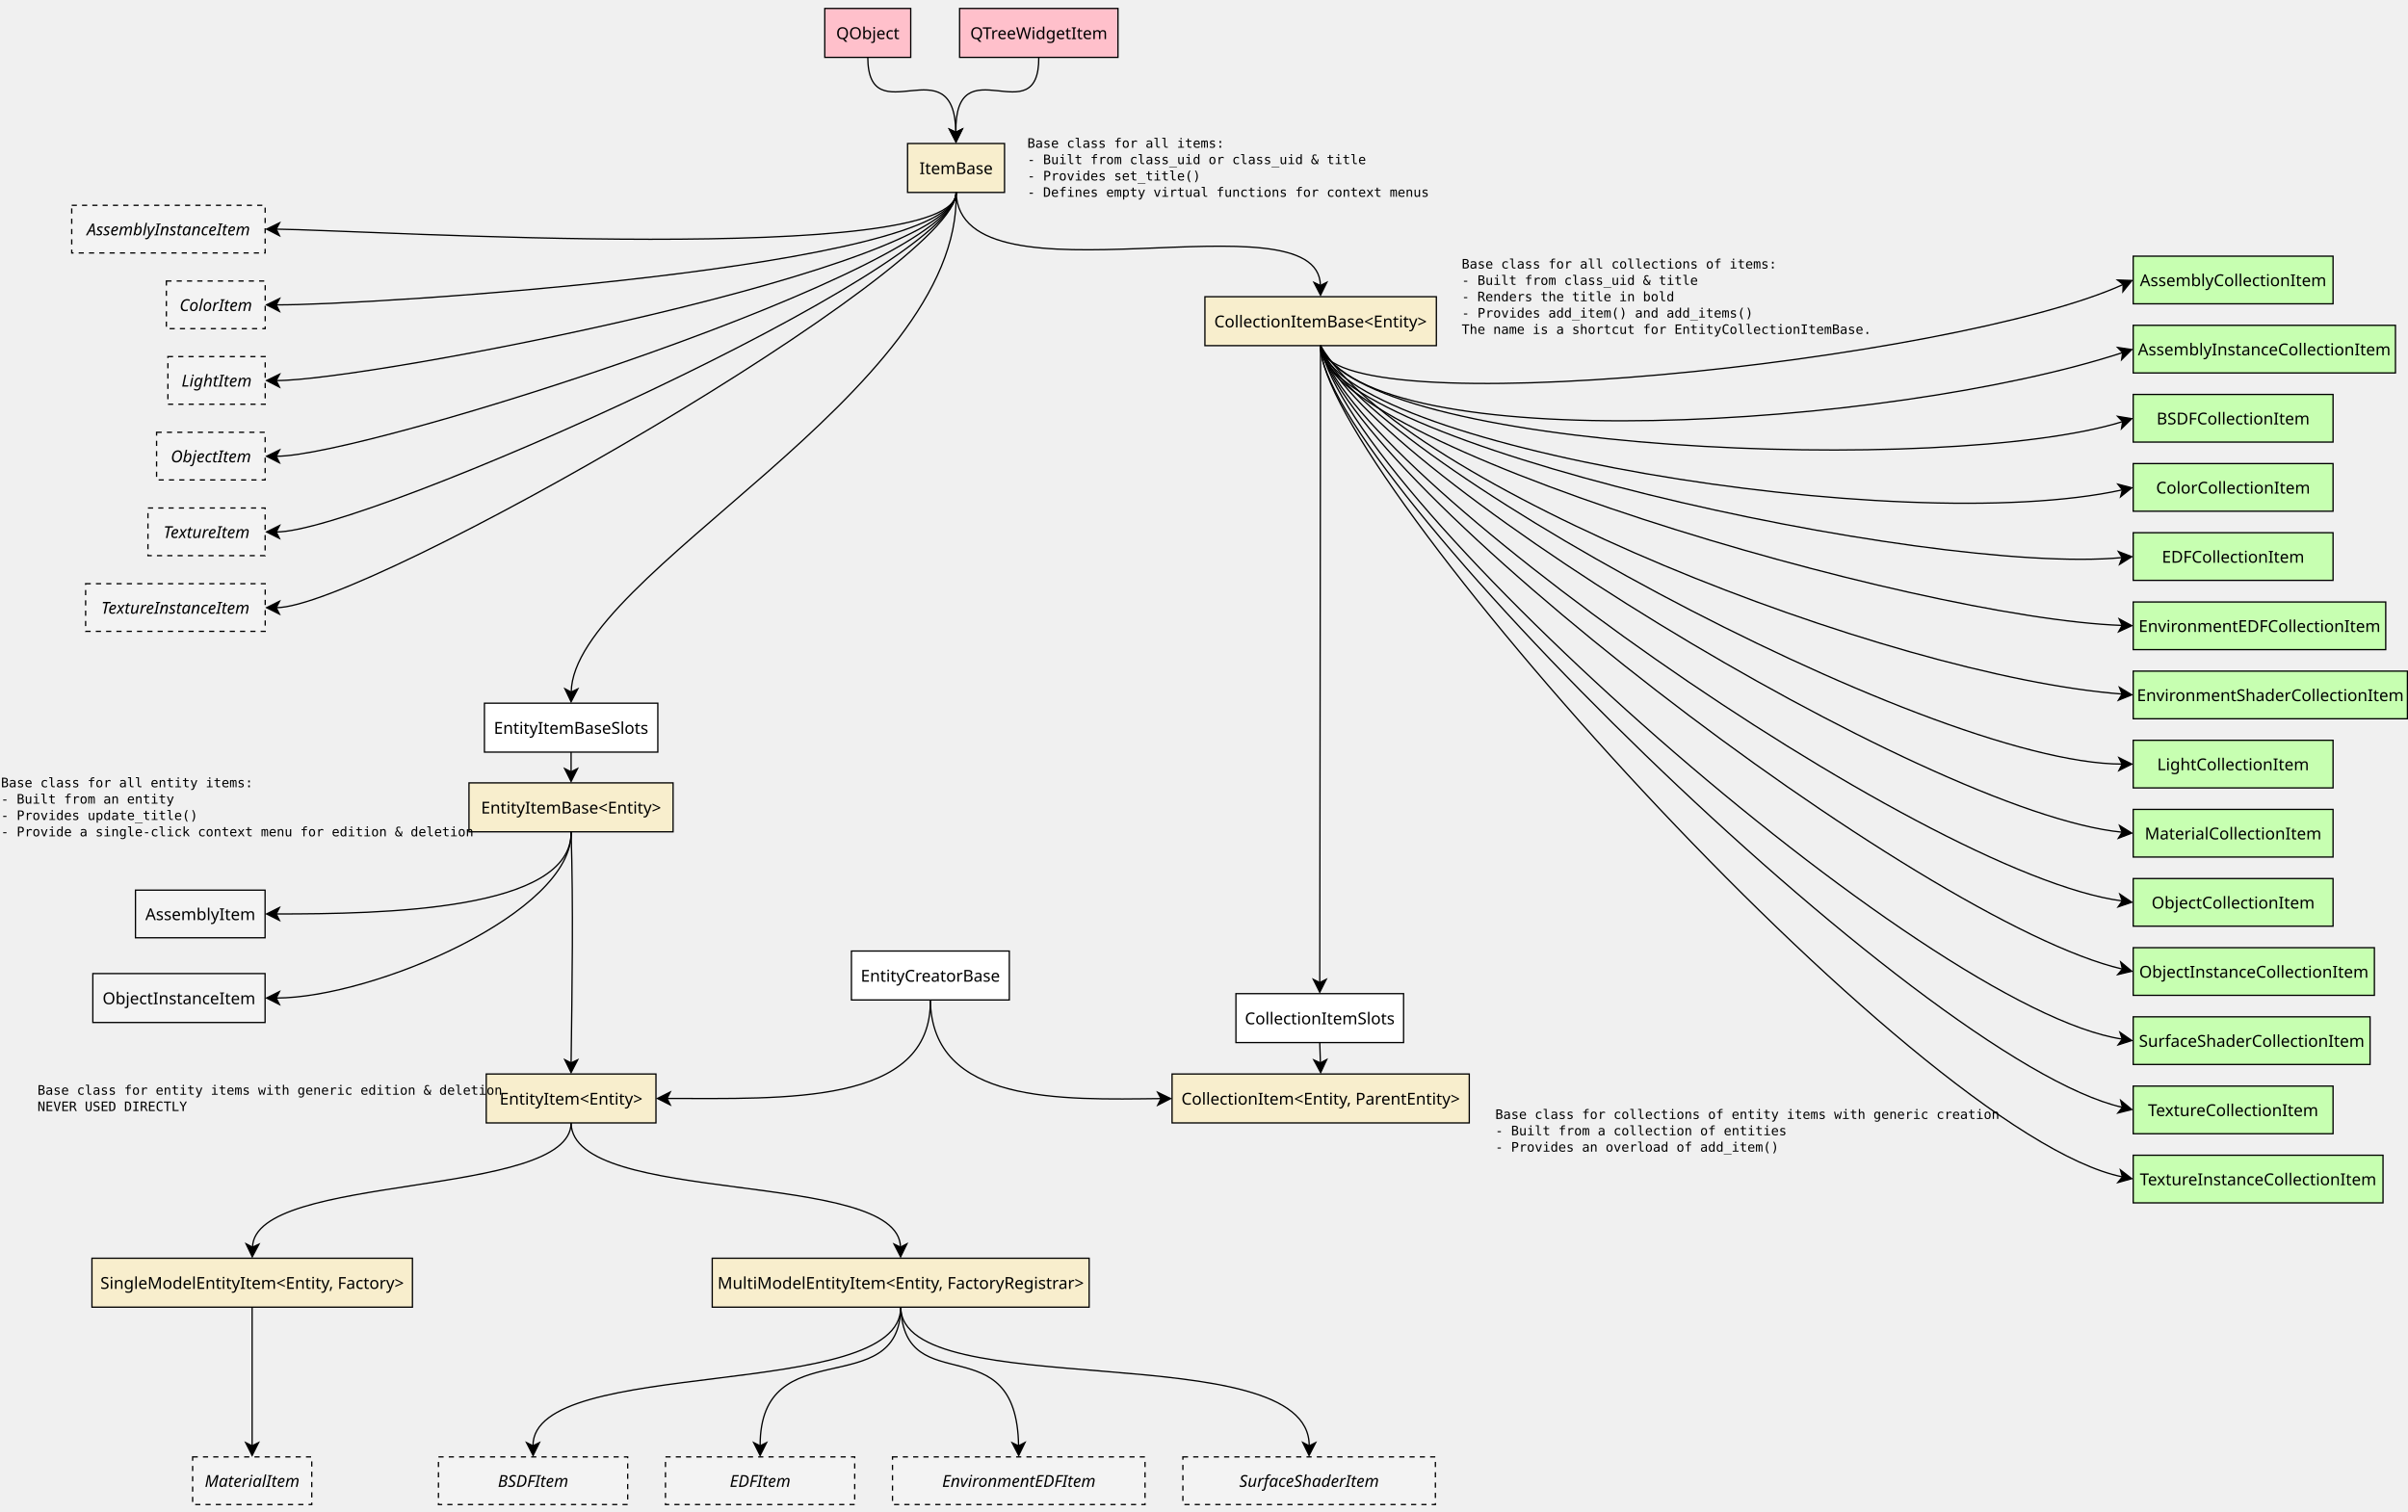
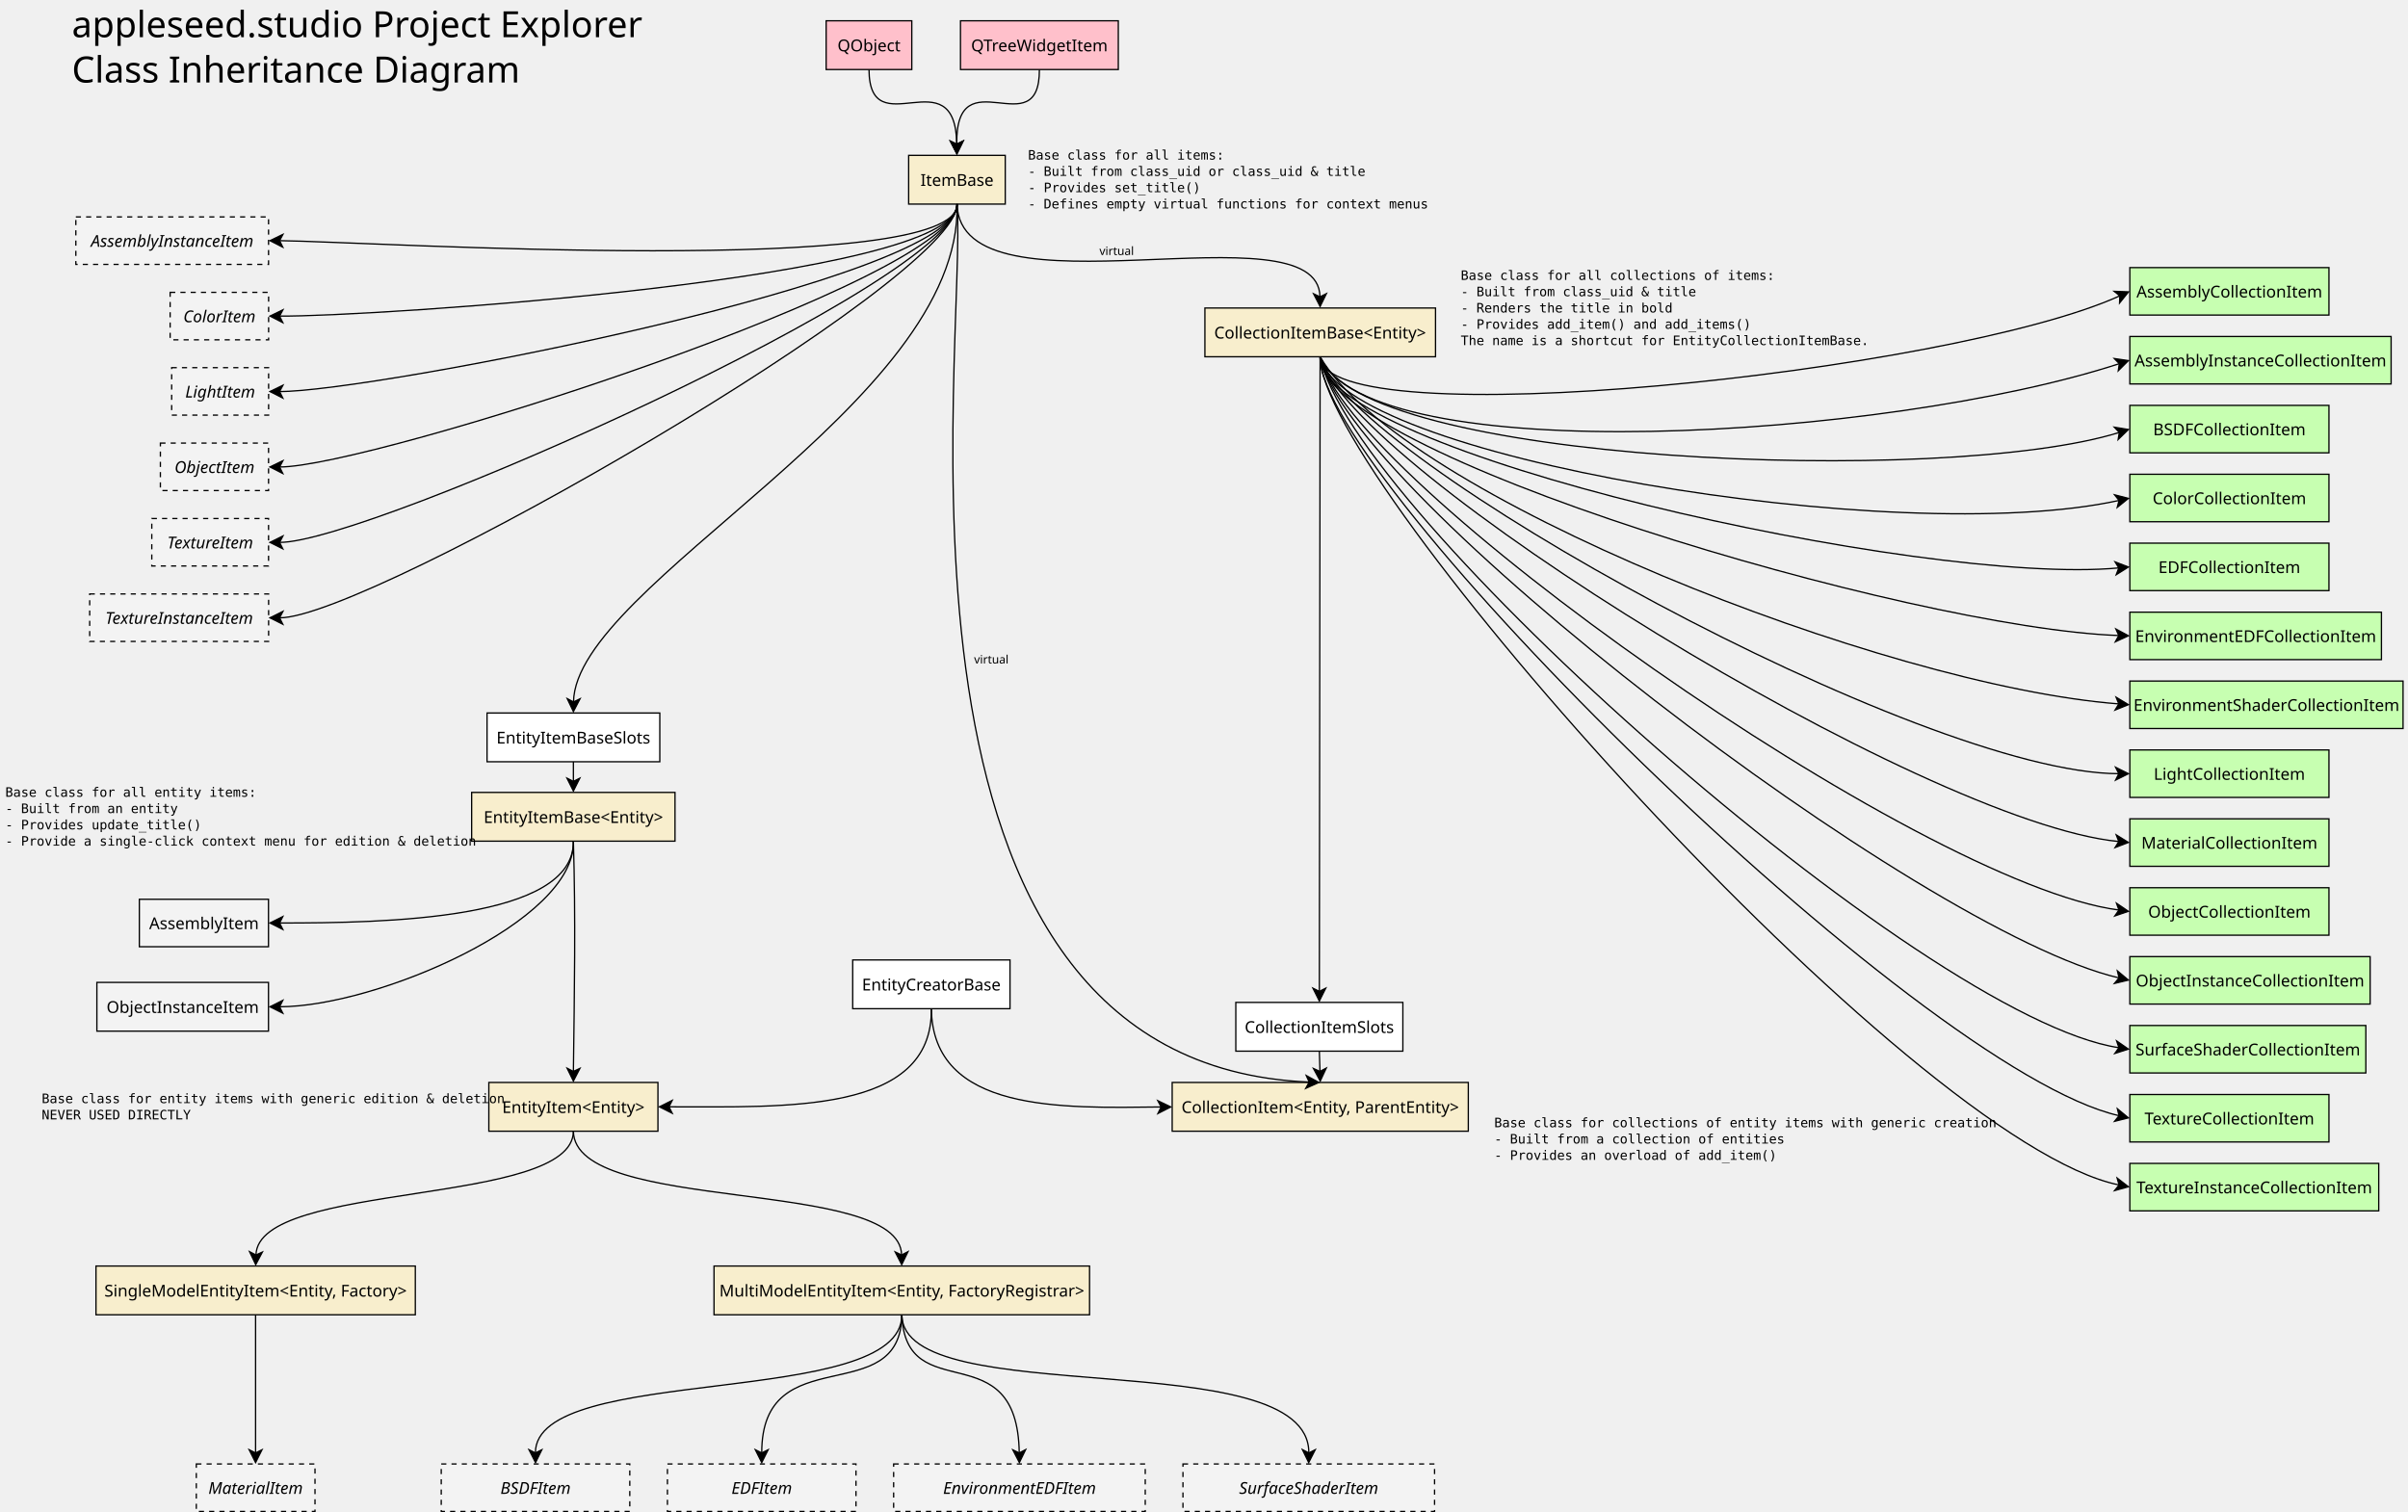
- <svg xmlns="http://www.w3.org/2000/svg" width="94cm" height="59cm" viewBox="-93663 -43089 1870 1163">
+ <svg xmlns="http://www.w3.org/2000/svg" width="94cm" height="59cm" viewBox="-93663 -43104 1870 1178">
  <g>
    <rect style="fill: #f8eecd" x="-92958.2" y="-42982.9" width="75.3" height="38" />
    <rect style="fill: none; fill-opacity:0; stroke-width: 1; stroke: #000000" x="-92958.2" y="-42982.9" width="75.3" height="38" />
    <text style="fill: #000000;text-anchor:middle;font-size:12.8;font-family:sanserif;font-style:normal;font-weight:normal" x="-92920.5" y="-42959.1">
      <tspan x="-92920.5" y="-42959.1">ItemBase</tspan>
    </text>
  </g>
  <g>
    <rect style="fill: #f8eecd" x="-93285.4" y="-42260.2" width="131.8" height="38" />
    <rect style="fill: none; fill-opacity:0; stroke-width: 1; stroke: #000000" x="-93285.4" y="-42260.2" width="131.8" height="38" />
    <text style="fill: #000000;text-anchor:middle;font-size:12.8;font-family:sanserif;font-style:normal;font-weight:normal" x="-93219.5" y="-42236.4">
      <tspan x="-93219.5" y="-42236.4">EntityItem&lt;Entity&gt;</tspan>
    </text>
  </g>
  <g>
    <rect style="fill: #ffffff" x="-93001.8" y="-42355.7" width="122.6" height="38" />
    <rect style="fill: none; fill-opacity:0; stroke-width: 1; stroke: #000000" x="-93001.8" y="-42355.7" width="122.6" height="38" />
    <text style="fill: #000000;text-anchor:middle;font-size:12.8;font-family:sanserif;font-style:normal;font-weight:normal" x="-92940.5" y="-42331.9">
      <tspan x="-92940.5" y="-42331.9">EntityCreatorBase</tspan>
    </text>
  </g>
  <g>
    <line style="fill: none; fill-opacity:0; stroke-width: 1; stroke: #000000" x1="-93219.5" y1="-42510.2" x2="-93219.5" y2="-42494.9" />
    <polygon style="fill: #000000" points="-93219.5,-42487.4 -93224.5,-42497.4 -93219.5,-42494.9 -93214.5,-42497.4 " />
    <polygon style="fill: none; fill-opacity:0; stroke-width: 1; stroke: #000000" points="-93219.5,-42487.4 -93224.5,-42497.4 -93219.5,-42494.9 -93214.5,-42497.4 " />
  </g>
  <text style="fill: #000000;text-anchor:start;font-size:12.8;font-family:sanserif;font-style:normal;font-weight:normal" x="-93219.5" y="-42467.3">
    <tspan x="-93219.5" y="-42467.3" />
  </text>
  <text style="fill: #000000;text-anchor:start;font-size:12.8;font-family:sanserif;font-style:normal;font-weight:normal" x="-93219.5" y="-42241.2">
    <tspan x="-93219.5" y="-42241.2" />
  </text>
  <g>
    <rect style="fill: #f8eecd" x="-93591.6" y="-42117.1" width="248.9" height="38" />
    <rect style="fill: none; fill-opacity:0; stroke-width: 1; stroke: #000000" x="-93591.6" y="-42117.1" width="248.9" height="38" />
    <text style="fill: #000000;text-anchor:middle;font-size:12.8;font-family:sanserif;font-style:normal;font-weight:normal" x="-93467.2" y="-42093.3">
      <tspan x="-93467.2" y="-42093.3">SingleModelEntityItem&lt;Entity, Factory&gt;</tspan>
    </text>
  </g>
  <g>
    <rect style="fill: #f8eecd" x="-93109.9" y="-42117.1" width="292.7" height="38" />
    <rect style="fill: none; fill-opacity:0; stroke-width: 1; stroke: #000000" x="-93109.9" y="-42117.1" width="292.7" height="38" />
    <text style="fill: #000000;text-anchor:middle;font-size:12.8;font-family:sanserif;font-style:normal;font-weight:normal" x="-92963.5" y="-42093.3">
      <tspan x="-92963.5" y="-42093.3">MultiModelEntityItem&lt;Entity, FactoryRegistrar&gt;</tspan>
    </text>
  </g>
  <text style="fill: #000000;text-anchor:start;font-size:12.8;font-family:sanserif;font-style:normal;font-weight:normal" x="-93467.2" y="-42098.1">
    <tspan x="-93467.2" y="-42098.1" />
  </text>
  <text style="fill: #000000;text-anchor:start;font-size:12.8;font-family:sanserif;font-style:normal;font-weight:normal" x="-92963.5" y="-42098.1">
    <tspan x="-92963.5" y="-42098.1" />
  </text>
  <g>
    <rect style="fill: #f8eecd" x="-92727.3" y="-42863.9" width="179.75" height="38" />
    <rect style="fill: none; fill-opacity:0; stroke-width: 1; stroke: #000000" x="-92727.3" y="-42863.9" width="179.75" height="38" />
    <text style="fill: #000000;text-anchor:middle;font-size:12.8;font-family:sanserif;font-style:normal;font-weight:normal" x="-92637.5" y="-42840.1">
      <tspan x="-92637.5" y="-42840.1">CollectionItemBase&lt;Entity&gt;</tspan>
    </text>
  </g>
  <g>
    <line style="fill: none; fill-opacity:0; stroke-width: 1; stroke: #000000" x1="-92637.5" y1="-42825.9" x2="-92638.1" y2="-42331.2" />
    <polygon style="fill: #000000" points="-92638.1,-42323.7 -92643.1,-42333.7 -92638.1,-42331.2 -92633.1,-42333.7 " />
    <polygon style="fill: none; fill-opacity:0; stroke-width: 1; stroke: #000000" points="-92638.1,-42323.7 -92643.1,-42333.7 -92638.1,-42331.2 -92633.1,-42333.7 " />
  </g>
  <g>
    <path style="fill: none; fill-opacity:0; stroke-width: 1; stroke: #000000" d="M -92920.5 -42944.9 C -92916.1,-42789.4 -93218.1,-42648.7 -93219.4,-42556.8" />
    <polygon style="fill: #000000" points="-93219.5,-42549.3 -93224.3,-42559.4 -93219.4,-42556.8 -93214.3,-42559.3 " />
    <polygon style="fill: none; fill-opacity:0; stroke-width: 1; stroke: #000000" points="-93219.5,-42549.3 -93224.3,-42559.4 -93219.4,-42556.8 -93214.3,-42559.3 " />
  </g>
  <g>
    <path style="fill: none; fill-opacity:0; stroke-width: 1; stroke: #000000" d="M -92920.5 -42944.9 C -92917.7,-42852.1 -92638.7,-42945.5 -92637.6,-42872.6" />
    <polygon style="fill: #000000" points="-92637.5,-42865.1 -92642.6,-42875 -92637.6,-42872.6 -92632.6,-42875.1 " />
    <polygon style="fill: none; fill-opacity:0; stroke-width: 1; stroke: #000000" points="-92637.5,-42865.1 -92642.6,-42875 -92637.6,-42872.6 -92632.6,-42875.1 " />
  </g>
  <g>
    <path style="fill: none; fill-opacity:0; stroke-width: 1; stroke: #000000" d="M -92940.5 -42317.7 C -92939.4,-42235.4 -93054,-42241.3 -93145,-42241.2" />
    <polygon style="fill: #000000" points="-93152.5,-42241.2 -93142.5,-42246.2 -93145,-42241.2 -93142.5,-42236.2 " />
    <polygon style="fill: none; fill-opacity:0; stroke-width: 1; stroke: #000000" points="-93152.5,-42241.2 -93142.5,-42246.2 -93145,-42241.2 -93142.5,-42236.2 " />
  </g>
  <g>
    <path style="fill: none; fill-opacity:0; stroke-width: 1; stroke: #000000" d="M -93219.5 -42448.3 C -93217.7,-42388.9 -93218.7,-42330.2 -93219.5,-42268.8" />
    <polygon style="fill: #000000" points="-93219.5,-42261.3 -93224.4,-42271.3 -93219.5,-42268.8 -93214.4,-42271.2 " />
    <polygon style="fill: none; fill-opacity:0; stroke-width: 1; stroke: #000000" points="-93219.5,-42261.3 -93224.4,-42271.3 -93219.5,-42268.8 -93214.4,-42271.2 " />
  </g>
  <g>
    <path style="fill: none; fill-opacity:0; stroke-width: 1; stroke: #000000" d="M -93219.5 -42222.2 C -93219.7,-42163.2 -93465.4,-42183.7 -93466.9,-42125.7" />
    <polygon style="fill: #000000" points="-93467.1,-42118.2 -93471.9,-42128.3 -93466.9,-42125.7 -93461.9,-42128 " />
    <polygon style="fill: none; fill-opacity:0; stroke-width: 1; stroke: #000000" points="-93467.1,-42118.2 -93471.9,-42128.3 -93466.9,-42125.7 -93461.9,-42128 " />
  </g>
  <g>
    <path style="fill: none; fill-opacity:0; stroke-width: 1; stroke: #000000" d="M -93219.5 -42222.2 C -93218.7,-42157.2 -92964.7,-42186.7 -92963.7,-42125.7" />
    <polygon style="fill: #000000" points="-92963.6,-42118.2 -92968.7,-42128.1 -92963.7,-42125.7 -92958.7,-42128.3 " />
    <polygon style="fill: none; fill-opacity:0; stroke-width: 1; stroke: #000000" points="-92963.6,-42118.2 -92968.7,-42128.1 -92963.7,-42125.7 -92958.7,-42128.3 " />
  </g>
  <g>
    <line style="fill: none; fill-opacity:0; stroke-width: 1; stroke: #000000" x1="-92638.1" y1="-42284.6" x2="-92637.6" y2="-42268.8" />
    <polygon style="fill: #000000" points="-92637.4,-42261.3 -92642.7,-42271.1 -92637.6,-42268.8 -92632.7,-42271.4 " />
    <polygon style="fill: none; fill-opacity:0; stroke-width: 1; stroke: #000000" points="-92637.4,-42261.3 -92642.7,-42271.1 -92637.6,-42268.8 -92632.7,-42271.4 " />
  </g>
  <text style="fill: #000000;text-anchor:start;font-size:12.8;font-family:sanserif;font-style:normal;font-weight:normal" x="-92637.4" y="-42241.2">
    <tspan x="-92637.4" y="-42241.2" />
  </text>
  <g>
    <path style="fill: none; fill-opacity:0; stroke-width: 1; stroke: #000000" d="M -92940.5 -42317.7 C -92939.4,-42236.6 -92839,-42240.2 -92761.4,-42241.1" />
    <polygon style="fill: #000000" points="-92753.9,-42241.1 -92763.9,-42236 -92761.4,-42241.1 -92764,-42246 " />
    <polygon style="fill: none; fill-opacity:0; stroke-width: 1; stroke: #000000" points="-92753.9,-42241.1 -92763.9,-42236 -92761.4,-42241.1 -92764,-42246 " />
  </g>
  <g>
    <path style="fill: none; fill-opacity:0; stroke-width: 1; stroke: #000000" d="M -93219.5 -42448.3 C -93218.5,-42386.8 -93366.4,-42384.5 -93448.5,-42384.5" />
    <polygon style="fill: #000000" points="-93456,-42384.5 -93446,-42389.5 -93448.5,-42384.5 -93446,-42379.5 " />
    <polygon style="fill: none; fill-opacity:0; stroke-width: 1; stroke: #000000" points="-93456,-42384.5 -93446,-42389.5 -93448.5,-42384.5 -93446,-42379.5 " />
  </g>
  <g>
    <path style="fill: none; fill-opacity:0; stroke-width: 1; stroke: #000000" d="M -93219.5 -42448.3 C -93217.5,-42385.7 -93373.1,-42319.2 -93448.5,-42319.2" />
    <polygon style="fill: #000000" points="-93456,-42319.2 -93446,-42324.2 -93448.5,-42319.2 -93446,-42314.2 " />
    <polygon style="fill: none; fill-opacity:0; stroke-width: 1; stroke: #000000" points="-93456,-42319.2 -93446,-42324.2 -93448.5,-42319.2 -93446,-42314.2 " />
  </g>
  <g>
    <rect style="fill: #f3f3f3" x="-93513.4" y="-41962.8" width="92.5" height="37" />
    <rect style="fill: none; fill-opacity:0; stroke-width: 1; stroke-dasharray: 4; stroke: #000000" x="-93513.4" y="-41962.8" width="92.5" height="37" />
    <text style="fill: #000000;text-anchor:middle;font-size:12.8;font-family:sanserif;font-style:oblique;font-weight:normal" x="-93467.2" y="-41939.5">
      <tspan x="-93467.2" y="-41939.5">MaterialItem</tspan>
    </text>
  </g>
  <g>
    <line style="fill: none; fill-opacity:0; stroke-width: 1; stroke: #000000" x1="-93467.2" y1="-42079.1" x2="-93467.2" y2="-41971.4" />
    <polygon style="fill: #000000" points="-93467.2,-41963.9 -93472.2,-41973.9 -93467.2,-41971.4 -93462.2,-41973.9 " />
    <polygon style="fill: none; fill-opacity:0; stroke-width: 1; stroke: #000000" points="-93467.2,-41963.9 -93472.2,-41973.9 -93467.2,-41971.4 -93462.2,-41973.9 " />
  </g>
  <g>
    <path style="fill: none; fill-opacity:0; stroke-width: 1; stroke: #000000" d="M -92963.5 -42079.1 C -92963,-42005.1 -93249.5,-42041.7 -93249.1,-41971.4" />
    <polygon style="fill: #000000" points="-93249,-41963.9 -93254.1,-41973.9 -93249.1,-41971.4 -93244.1,-41973.9 " />
    <polygon style="fill: none; fill-opacity:0; stroke-width: 1; stroke: #000000" points="-93249,-41963.9 -93254.1,-41973.9 -93249.1,-41971.4 -93244.1,-41973.9 " />
  </g>
  <g>
    <path style="fill: none; fill-opacity:0; stroke-width: 1; stroke: #000000" d="M -92963.5 -42079.1 C -92964.2,-42003.9 -93072.9,-42061.7 -93072.7,-41971.4" />
    <polygon style="fill: #000000" points="-93072.7,-41963.9 -93077.7,-41973.9 -93072.7,-41971.4 -93067.7,-41973.9 " />
    <polygon style="fill: none; fill-opacity:0; stroke-width: 1; stroke: #000000" points="-93072.7,-41963.9 -93077.7,-41973.9 -93072.7,-41971.4 -93067.7,-41973.9 " />
  </g>
  <g>
    <path style="fill: none; fill-opacity:0; stroke-width: 1; stroke: #000000" d="M -92963.5 -42079.1 C -92963,-42002.8 -92645.7,-42058.2 -92646.3,-41971.4" />
    <polygon style="fill: #000000" points="-92646.4,-41963.9 -92651.3,-41974 -92646.3,-41971.4 -92641.3,-41973.9 " />
    <polygon style="fill: none; fill-opacity:0; stroke-width: 1; stroke: #000000" points="-92646.4,-41963.9 -92651.3,-41974 -92646.3,-41971.4 -92641.3,-41973.9 " />
  </g>
  <g>
    <path style="fill: none; fill-opacity:0; stroke-width: 1; stroke: #000000" d="M -92963.5 -42079.1 C -92960.7,-42005.1 -92873.4,-42066.5 -92872,-41971.4" />
    <polygon style="fill: #000000" points="-92871.9,-41963.9 -92877,-41973.8 -92872,-41971.4 -92867,-41974 " />
    <polygon style="fill: none; fill-opacity:0; stroke-width: 1; stroke: #000000" points="-92871.9,-41963.9 -92877,-41973.8 -92872,-41971.4 -92867,-41974 " />
  </g>
  <g>
    <path style="fill: none; fill-opacity:0; stroke-width: 1; stroke: #000000" d="M -92637.5 -42825.9 C -92633.9,-42762 -92145.8,-42813.6 -92014.2,-42873.4" />
    <polygon style="fill: #000000" points="-92007.4,-42876.5 -92014.4,-42867.8 -92014.2,-42873.4 -92018.6,-42876.9 " />
    <polygon style="fill: none; fill-opacity:0; stroke-width: 1; stroke: #000000" points="-92007.4,-42876.5 -92014.4,-42867.8 -92014.2,-42873.4 -92018.6,-42876.9 " />
  </g>
  <g>
    <path style="fill: none; fill-opacity:0; stroke-width: 1; stroke: #000000" d="M -92637.5 -42825.9 C -92606.7,-42742.7 -92150.6,-42724.5 -92014.6,-42766.9" />
    <polygon style="fill: #000000" points="-92007.5,-42769.2 -92015.5,-42761.4 -92014.6,-42766.9 -92018.5,-42771 " />
    <polygon style="fill: none; fill-opacity:0; stroke-width: 1; stroke: #000000" points="-92007.5,-42769.2 -92015.5,-42761.4 -92014.6,-42766.9 -92018.5,-42771 " />
  </g>
  <g>
    <path style="fill: none; fill-opacity:0; stroke-width: 1; stroke: #000000" d="M -92637.5 -42825.9 C -92637.1,-42751.4 -92167,-42646.9 -92015,-42661.3" />
    <polygon style="fill: #000000" points="-92007.5,-42662 -92017,-42656 -92015,-42661.3 -92017.9,-42666 " />
    <polygon style="fill: none; fill-opacity:0; stroke-width: 1; stroke: #000000" points="-92007.5,-42662 -92017,-42656 -92015,-42661.3 -92017.9,-42666 " />
  </g>
  <g>
    <path style="fill: none; fill-opacity:0; stroke-width: 1; stroke: #000000" d="M -92637.5 -42825.9 C -92638.1,-42750.4 -92175.9,-42614.1 -92015,-42608.6" />
    <polygon style="fill: #000000" points="-92007.5,-42608.4 -92017.7,-42603.7 -92015,-42608.6 -92017.3,-42613.7 " />
    <polygon style="fill: none; fill-opacity:0; stroke-width: 1; stroke: #000000" points="-92007.5,-42608.4 -92017.7,-42603.7 -92015,-42608.6 -92017.3,-42613.7 " />
  </g>
  <g>
    <path style="fill: none; fill-opacity:0; stroke-width: 1; stroke: #000000" d="M -92637.5 -42825.9 C -92614.9,-42739.1 -92167,-42462.6 -92015,-42448" />
    <polygon style="fill: #000000" points="-92007.5,-42447.3 -92017.9,-42443.3 -92015,-42448 -92017,-42453.2 " />
    <polygon style="fill: none; fill-opacity:0; stroke-width: 1; stroke: #000000" points="-92007.5,-42447.3 -92017.9,-42443.3 -92015,-42448 -92017,-42453.2 " />
  </g>
  <g>
    <path style="fill: none; fill-opacity:0; stroke-width: 1; stroke: #000000" d="M -92637.5 -42825.9 C -92617.4,-42721.5 -92170.3,-42377.7 -92014.8,-42341.7" />
    <polygon style="fill: #000000" points="-92007.5,-42340 -92018.4,-42337.4 -92014.8,-42341.7 -92016.1,-42347.2 " />
    <polygon style="fill: none; fill-opacity:0; stroke-width: 1; stroke: #000000" points="-92007.5,-42340 -92018.4,-42337.4 -92014.8,-42341.7 -92016.1,-42347.2 " />
  </g>
  <g>
    <path style="fill: none; fill-opacity:0; stroke-width: 1; stroke: #000000" d="M -92637.5 -42825.9 C -92614.9,-42707.7 -92168.3,-42310.2 -92014.9,-42287.3" />
    <polygon style="fill: #000000" points="-92007.5,-42286.2 -92018.1,-42282.8 -92014.9,-42287.3 -92016.7,-42292.6 " />
    <polygon style="fill: none; fill-opacity:0; stroke-width: 1; stroke: #000000" points="-92007.5,-42286.2 -92018.1,-42282.8 -92014.9,-42287.3 -92016.7,-42292.6 " />
  </g>
  <g>
    <path style="fill: none; fill-opacity:0; stroke-width: 1; stroke: #000000" d="M -92637.5 -42825.9 C -92638.1,-42731.5 -92172.1,-42269.9 -92014.8,-42234.3" />
    <polygon style="fill: #000000" points="-92007.5,-42232.6 -92018.3,-42229.9 -92014.8,-42234.3 -92016.1,-42239.7 " />
    <polygon style="fill: none; fill-opacity:0; stroke-width: 1; stroke: #000000" points="-92007.5,-42232.6 -92018.3,-42229.9 -92014.8,-42234.3 -92016.1,-42239.7 " />
  </g>
  <g>
    <path style="fill: none; fill-opacity:0; stroke-width: 1; stroke: #000000" d="M -92637.5 -42825.9 C -92638.1,-42731.5 -92177.1,-42213.2 -92014.8,-42180.3" />
    <polygon style="fill: #000000" points="-92007.5,-42178.9 -92018.3,-42175.9 -92014.8,-42180.3 -92016.3,-42185.7 " />
    <polygon style="fill: none; fill-opacity:0; stroke-width: 1; stroke: #000000" points="-92007.5,-42178.9 -92018.3,-42175.9 -92014.8,-42180.3 -92016.3,-42185.7 " />
  </g>
  <g>
    <path style="fill: none; fill-opacity:0; stroke-width: 1; stroke: #000000" d="M -92637.5 -42825.9 C -92618,-42731.4 -92170.8,-42414.8 -92014.9,-42394.6" />
    <polygon style="fill: #000000" points="-92007.5,-42393.6 -92018.1,-42390 -92014.9,-42394.6 -92016.8,-42399.9 " />
    <polygon style="fill: none; fill-opacity:0; stroke-width: 1; stroke: #000000" points="-92007.5,-42393.6 -92018.1,-42390 -92014.9,-42394.6 -92016.8,-42399.9 " />
  </g>
  <g>
    <path style="fill: none; fill-opacity:0; stroke-width: 1; stroke: #000000" d="M -92637.5 -42825.9 C -92613.5,-42745.9 -92168.5,-42500.9 -92015,-42500.9" />
    <polygon style="fill: #000000" points="-92007.5,-42500.9 -92017.5,-42495.9 -92015,-42500.9 -92017.5,-42505.9 " />
    <polygon style="fill: none; fill-opacity:0; stroke-width: 1; stroke: #000000" points="-92007.5,-42500.9 -92017.5,-42495.9 -92015,-42500.9 -92017.5,-42505.9 " />
  </g>
  <g>
    <path style="fill: none; fill-opacity:0; stroke-width: 1; stroke: #000000" d="M -92637.5 -42825.9 C -92574.6,-42717.7 -92196.8,-42569.1 -92015,-42555.3" />
    <polygon style="fill: #000000" points="-92007.5,-42554.7 -92017.9,-42550.5 -92015,-42555.3 -92017.1,-42560.5 " />
    <polygon style="fill: none; fill-opacity:0; stroke-width: 1; stroke: #000000" points="-92007.5,-42554.7 -92017.9,-42550.5 -92015,-42555.3 -92017.1,-42560.5 " />
  </g>
  <g>
    <path style="fill: none; fill-opacity:0; stroke-width: 1; stroke: #000000" d="M -92637.5 -42825.9 C -92621.8,-42747.9 -92186.7,-42676 -92014.8,-42713.9" />
    <polygon style="fill: #000000" points="-92007.5,-42715.5 -92016.2,-42708.5 -92014.8,-42713.9 -92018.3,-42718.3 " />
    <polygon style="fill: none; fill-opacity:0; stroke-width: 1; stroke: #000000" points="-92007.5,-42715.5 -92016.2,-42708.5 -92014.8,-42713.9 -92018.3,-42718.3 " />
  </g>
  <g>
    <path style="fill: none; fill-opacity:0; stroke-width: 1; stroke: #000000" d="M -92637.5 -42825.9 C -92598.3,-42737.1 -92196,-42761.4 -92014.6,-42820.5" />
    <polygon style="fill: #000000" points="-92007.5,-42822.9 -92015.4,-42815 -92014.6,-42820.5 -92018.5,-42824.5 " />
    <polygon style="fill: none; fill-opacity:0; stroke-width: 1; stroke: #000000" points="-92007.5,-42822.9 -92015.4,-42815 -92014.6,-42820.5 -92018.5,-42824.5 " />
  </g>
  <g>
    <g>
      <rect style="fill: #f3f3f3" x="-93322.5" y="-41962.8" width="146.95" height="37" />
      <rect style="fill: none; fill-opacity:0; stroke-width: 1; stroke-dasharray: 4; stroke: #000000" x="-93322.5" y="-41962.8" width="146.95" height="37" />
      <text style="fill: #000000;text-anchor:middle;font-size:12.8;font-family:sanserif;font-style:oblique;font-weight:normal" x="-93249" y="-41939.5">
        <tspan x="-93249" y="-41939.5">BSDFItem</tspan>
      </text>
    </g>
    <g>
      <rect style="fill: #f3f3f3" x="-93146.2" y="-41962.8" width="146.95" height="37" />
      <rect style="fill: none; fill-opacity:0; stroke-width: 1; stroke-dasharray: 4; stroke: #000000" x="-93146.2" y="-41962.8" width="146.95" height="37" />
      <text style="fill: #000000;text-anchor:middle;font-size:12.8;font-family:sanserif;font-style:oblique;font-weight:normal" x="-93072.7" y="-41939.5">
        <tspan x="-93072.7" y="-41939.5">EDFItem</tspan>
      </text>
    </g>
    <g>
      <rect style="fill: #f3f3f3" x="-92969.9" y="-41962.8" width="196.1" height="37" />
      <rect style="fill: none; fill-opacity:0; stroke-width: 1; stroke-dasharray: 4; stroke: #000000" x="-92969.9" y="-41962.8" width="196.1" height="37" />
      <text style="fill: #000000;text-anchor:middle;font-size:12.8;font-family:sanserif;font-style:oblique;font-weight:normal" x="-92871.8" y="-41939.5">
        <tspan x="-92871.8" y="-41939.5">EnvironmentEDFItem</tspan>
      </text>
    </g>
    <g>
      <rect style="fill: #f3f3f3" x="-92744.4" y="-41962.8" width="196.1" height="37" />
      <rect style="fill: none; fill-opacity:0; stroke-width: 1; stroke-dasharray: 4; stroke: #000000" x="-92744.4" y="-41962.8" width="196.1" height="37" />
      <text style="fill: #000000;text-anchor:middle;font-size:12.8;font-family:sanserif;font-style:oblique;font-weight:normal" x="-92646.4" y="-41939.5">
        <tspan x="-92646.4" y="-41939.5">SurfaceShaderItem</tspan>
      </text>
    </g>
  </g>
  <g>
    <g>
      <rect style="fill: #f8eecd" x="-92752.8" y="-42260.2" width="230.8" height="38" />
      <rect style="fill: none; fill-opacity:0; stroke-width: 1; stroke: #000000" x="-92752.8" y="-42260.2" width="230.8" height="38" />
      <text style="fill: #000000;text-anchor:middle;font-size:12.8;font-family:sanserif;font-style:normal;font-weight:normal" x="-92637.4" y="-42236.4">
        <tspan x="-92637.4" y="-42236.4">CollectionItem&lt;Entity, ParentEntity&gt;</tspan>
      </text>
    </g>
    <g>
      <rect style="fill: #ffffff" x="-92703.2" y="-42322.6" width="130.2" height="38" />
      <rect style="fill: none; fill-opacity:0; stroke-width: 1; stroke: #000000" x="-92703.2" y="-42322.6" width="130.2" height="38" />
      <text style="fill: #000000;text-anchor:middle;font-size:12.8;font-family:sanserif;font-style:normal;font-weight:normal" x="-92638.1" y="-42298.8">
        <tspan x="-92638.1" y="-42298.8">CollectionItemSlots</tspan>
      </text>
    </g>
  </g>
  <g>
    <g>
      <rect style="fill: #f8eecd" x="-93298.8" y="-42486.3" width="158.5" height="38" />
      <rect style="fill: none; fill-opacity:0; stroke-width: 1; stroke: #000000" x="-93298.8" y="-42486.3" width="158.5" height="38" />
      <text style="fill: #000000;text-anchor:middle;font-size:12.8;font-family:sanserif;font-style:normal;font-weight:normal" x="-93219.5" y="-42462.5">
        <tspan x="-93219.5" y="-42462.5">EntityItemBase&lt;Entity&gt;</tspan>
      </text>
    </g>
    <g>
      <rect style="fill: #ffffff" x="-93286.8" y="-42548.2" width="134.65" height="38" />
      <rect style="fill: none; fill-opacity:0; stroke-width: 1; stroke: #000000" x="-93286.8" y="-42548.2" width="134.65" height="38" />
      <text style="fill: #000000;text-anchor:middle;font-size:12.8;font-family:sanserif;font-style:normal;font-weight:normal" x="-93219.5" y="-42524.4">
        <tspan x="-93219.5" y="-42524.4">EntityItemBaseSlots</tspan>
      </text>
    </g>
  </g>
  <g>
    <g>
      <rect style="fill: #f3f3f3" x="-93557.8" y="-42403" width="100.65" height="37" />
      <rect style="fill: none; fill-opacity:0; stroke-width: 1; stroke: #000000" x="-93557.8" y="-42403" width="100.65" height="37" />
      <text style="fill: #000000;text-anchor:middle;font-size:12.8;font-family:sanserif;font-style:normal;font-weight:normal" x="-93507.4" y="-42379.7">
        <tspan x="-93507.4" y="-42379.7">AssemblyItem</tspan>
      </text>
    </g>
    <g>
      <rect style="fill: #f3f3f3" x="-93590.9" y="-42338.2" width="133.75" height="38" />
      <rect style="fill: none; fill-opacity:0; stroke-width: 1; stroke: #000000" x="-93590.9" y="-42338.2" width="133.75" height="38" />
      <text style="fill: #000000;text-anchor:middle;font-size:12.8;font-family:sanserif;font-style:normal;font-weight:normal" x="-93524" y="-42314.4">
        <tspan x="-93524" y="-42314.4">ObjectInstanceItem</tspan>
      </text>
    </g>
  </g>
  <g>
    <path style="fill: none; fill-opacity:0; stroke-width: 1; stroke: #000000" d="M -92920.5 -42944.9 C -92918.7,-42886.6 -93379.8,-42680.5 -93448.5,-42681.2" />
    <polygon style="fill: #000000" points="-93456,-42681.2 -93445.9,-42686.2 -93448.5,-42681.2 -93446,-42676.2 " />
    <polygon style="fill: none; fill-opacity:0; stroke-width: 1; stroke: #000000" points="-93456,-42681.2 -93445.9,-42686.2 -93448.5,-42681.2 -93446,-42676.2 " />
  </g>
  <g>
    <path style="fill: none; fill-opacity:0; stroke-width: 1; stroke: #000000" d="M -92920.5 -42944.9 C -92918.7,-42886.6 -93379.8,-42621.7 -93448.5,-42622.4" />
    <polygon style="fill: #000000" points="-93456,-42622.4 -93445.9,-42627.4 -93448.5,-42622.4 -93446,-42617.4 " />
    <polygon style="fill: none; fill-opacity:0; stroke-width: 1; stroke: #000000" points="-93456,-42622.4 -93445.9,-42627.4 -93448.5,-42622.4 -93446,-42617.4 " />
  </g>
  <g>
    <path style="fill: none; fill-opacity:0; stroke-width: 1; stroke: #000000" d="M -92920.5 -42944.9 C -92918.7,-42886.6 -93379.8,-42739.3 -93448.5,-42740" />
    <polygon style="fill: #000000" points="-93456,-42740 -93445.9,-42744.9 -93448.5,-42740 -93446,-42734.9 " />
    <polygon style="fill: none; fill-opacity:0; stroke-width: 1; stroke: #000000" points="-93456,-42740 -93445.9,-42744.9 -93448.5,-42740 -93446,-42734.9 " />
  </g>
  <g>
    <path style="fill: none; fill-opacity:0; stroke-width: 1; stroke: #000000" d="M -92920.5 -42944.9 C -92918.7,-42886.6 -93379.8,-42798.1 -93448.5,-42798.8" />
    <polygon style="fill: #000000" points="-93456,-42798.8 -93445.9,-42803.7 -93448.5,-42798.8 -93446,-42793.7 " />
    <polygon style="fill: none; fill-opacity:0; stroke-width: 1; stroke: #000000" points="-93456,-42798.8 -93445.9,-42803.7 -93448.5,-42798.8 -93446,-42793.7 " />
  </g>
  <g>
    <path style="fill: none; fill-opacity:0; stroke-width: 1; stroke: #000000" d="M -92920.5 -42944.9 C -92918.7,-42886.6 -93379.8,-42856.9 -93448.5,-42857.6" />
    <polygon style="fill: #000000" points="-93456,-42857.6 -93445.9,-42862.5 -93448.5,-42857.6 -93446,-42852.5 " />
    <polygon style="fill: none; fill-opacity:0; stroke-width: 1; stroke: #000000" points="-93456,-42857.6 -93445.9,-42862.5 -93448.5,-42857.6 -93446,-42852.5 " />
  </g>
  <text style="fill: #000000;text-anchor:start;font-size:10.16;font-family:Consolas;font-style:normal;font-weight:normal" x="-92865.2" y="-42979.6">
    <tspan x="-92865.2" y="-42979.6">Base class for all items:</tspan>
    <tspan x="-92865.2" y="-42966.9">  - Built from class_uid or class_uid &amp; title</tspan>
    <tspan x="-92865.2" y="-42954.2">  - Provides set_title()</tspan>
    <tspan x="-92865.2" y="-42941.5">  - Defines empty virtual functions for context menus</tspan>
  </text>
  <text style="fill: #000000;text-anchor:start;font-size:10.16;font-family:Consolas;font-style:normal;font-weight:normal" x="-93662.3" y="-42482.9">
    <tspan x="-93662.3" y="-42482.9">Base class for all entity items:</tspan>
    <tspan x="-93662.3" y="-42470.2">  - Built from an entity</tspan>
    <tspan x="-93662.3" y="-42457.5">  - Provides update_title()</tspan>
    <tspan x="-93662.3" y="-42444.8">  - Provide a single-click context menu for edition &amp; deletion</tspan>
  </text>
  <text style="fill: #000000;text-anchor:start;font-size:10.16;font-family:Consolas;font-style:normal;font-weight:normal" x="-93633.9" y="-42244.1">
    <tspan x="-93633.9" y="-42244.1">Base class for entity items with generic edition &amp; deletion</tspan>
    <tspan x="-93633.9" y="-42231.4">NEVER USED DIRECTLY</tspan>
  </text>
  <text style="fill: #000000;text-anchor:start;font-size:10.16;font-family:Consolas;font-style:normal;font-weight:normal" x="-92501.8" y="-42225.3">
    <tspan x="-92501.8" y="-42225.3">Base class for collections of entity items with generic creation</tspan>
    <tspan x="-92501.8" y="-42212.6">  - Built from a collection of entities</tspan>
    <tspan x="-92501.8" y="-42199.9">  - Provides an overload of add_item()</tspan>
  </text>
  <text style="fill: #000000;text-anchor:start;font-size:10.16;font-family:Consolas;font-style:normal;font-weight:normal" x="-92527.9" y="-42885.8">
    <tspan x="-92527.9" y="-42885.8">Base class for all collections of items:</tspan>
    <tspan x="-92527.9" y="-42873.1">  - Built from class_uid &amp; title</tspan>
    <tspan x="-92527.9" y="-42860.4">  - Renders the title in bold</tspan>
    <tspan x="-92527.9" y="-42847.7">  - Provides add_item() and add_items()</tspan>
    <tspan x="-92527.9" y="-42835">The name is a shortcut for EntityCollectionItemBase.</tspan>
  </text>
  <g>
    <g>
      <rect style="fill: #f3f3f3" x="-93548.1" y="-42699.8" width="91" height="37" />
      <rect style="fill: none; fill-opacity:0; stroke-width: 1; stroke-dasharray: 4; stroke: #000000" x="-93548.1" y="-42699.8" width="91" height="37" />
      <text style="fill: #000000;text-anchor:middle;font-size:12.8;font-family:sanserif;font-style:oblique;font-weight:normal" x="-93502.6" y="-42676.5">
        <tspan x="-93502.6" y="-42676.5">TextureItem</tspan>
      </text>
    </g>
    <g>
      <rect style="fill: #f3f3f3" x="-93596.5" y="-42641" width="139.45" height="37" />
      <rect style="fill: none; fill-opacity:0; stroke-width: 1; stroke-dasharray: 4; stroke: #000000" x="-93596.5" y="-42641" width="139.45" height="37" />
      <text style="fill: #000000;text-anchor:middle;font-size:12.8;font-family:sanserif;font-style:oblique;font-weight:normal" x="-93526.8" y="-42617.7">
        <tspan x="-93526.8" y="-42617.7">TextureInstanceItem</tspan>
      </text>
    </g>
    <g>
      <rect style="fill: #f3f3f3" x="-93541.4" y="-42758.6" width="84.3" height="37" />
      <rect style="fill: none; fill-opacity:0; stroke-width: 1; stroke-dasharray: 4; stroke: #000000" x="-93541.4" y="-42758.6" width="84.3" height="37" />
      <text style="fill: #000000;text-anchor:middle;font-size:12.8;font-family:sanserif;font-style:oblique;font-weight:normal" x="-93499.2" y="-42735.3">
        <tspan x="-93499.2" y="-42735.3">ObjectItem</tspan>
      </text>
    </g>
    <g>
      <rect style="fill: #f3f3f3" x="-93532.6" y="-42817.4" width="75.55" height="37" />
      <rect style="fill: none; fill-opacity:0; stroke-width: 1; stroke-dasharray: 4; stroke: #000000" x="-93532.6" y="-42817.4" width="75.55" height="37" />
      <text style="fill: #000000;text-anchor:middle;font-size:12.8;font-family:sanserif;font-style:oblique;font-weight:normal" x="-93494.8" y="-42794.1">
        <tspan x="-93494.8" y="-42794.1">LightItem</tspan>
      </text>
    </g>
    <g>
      <rect style="fill: #f3f3f3" x="-93533.8" y="-42876.1" width="76.75" height="37" />
      <rect style="fill: none; fill-opacity:0; stroke-width: 1; stroke-dasharray: 4; stroke: #000000" x="-93533.8" y="-42876.1" width="76.75" height="37" />
      <text style="fill: #000000;text-anchor:middle;font-size:12.8;font-family:sanserif;font-style:oblique;font-weight:normal" x="-93495.4" y="-42852.8">
        <tspan x="-93495.4" y="-42852.8">ColorItem</tspan>
      </text>
    </g>
    <g>
      <rect style="fill: #f3f3f3" x="-93607.3" y="-42934.9" width="150.2" height="37" />
      <rect style="fill: none; fill-opacity:0; stroke-width: 1; stroke-dasharray: 4; stroke: #000000" x="-93607.3" y="-42934.9" width="150.2" height="37" />
      <text style="fill: #000000;text-anchor:middle;font-size:12.8;font-family:sanserif;font-style:oblique;font-weight:normal" x="-93532.2" y="-42911.6">
        <tspan x="-93532.2" y="-42911.6">AssemblyInstanceItem</tspan>
      </text>
    </g>
  </g>
  <g>
    <path style="fill: none; fill-opacity:0; stroke-width: 1; stroke: #000000" d="M -92920.5 -42944.9 C -92918.7,-42886.6 -93379.8,-42915.7 -93448.5,-42916.4" />
    <polygon style="fill: #000000" points="-93456,-42916.4 -93445.9,-42921.3 -93448.5,-42916.4 -93446,-42911.3 " />
    <polygon style="fill: none; fill-opacity:0; stroke-width: 1; stroke: #000000" points="-93456,-42916.4 -93445.9,-42921.3 -93448.5,-42916.4 -93446,-42911.3 " />
  </g>
  <g>
    <path style="fill: none; fill-opacity:0; stroke-width: 1; stroke: #000000" d="M -92989.1 -43049.8 C -92988.8,-42989.2 -92921.7,-43060.8 -92920.7,-42991.6" />
    <polygon style="fill: #000000" points="-92920.6,-42984.1 -92925.7,-42994 -92920.7,-42991.6 -92915.7,-42994.1 " />
    <polygon style="fill: none; fill-opacity:0; stroke-width: 1; stroke: #000000" points="-92920.6,-42984.1 -92925.7,-42994 -92920.7,-42991.6 -92915.7,-42994.1 " />
  </g>
  <g>
    <path style="fill: none; fill-opacity:0; stroke-width: 1; stroke: #000000" d="M -92856.3 -43049.8 C -92856,-42989.2 -92921.7,-43060.8 -92920.7,-42991.6" />
    <polygon style="fill: #000000" points="-92920.6,-42984.1 -92925.7,-42994 -92920.7,-42991.6 -92915.7,-42994.1 " />
    <polygon style="fill: none; fill-opacity:0; stroke-width: 1; stroke: #000000" points="-92920.6,-42984.1 -92925.7,-42994 -92920.7,-42991.6 -92915.7,-42994.1 " />
  </g>
  <g>
    <g>
      <rect style="fill: #ffc0cb" x="-92917.8" y="-43087.8" width="123" height="38" />
      <rect style="fill: none; fill-opacity:0; stroke-width: 1; stroke: #000000" x="-92917.8" y="-43087.8" width="123" height="38" />
      <text style="fill: #000000;text-anchor:middle;font-size:12.8;font-family:sanserif;font-style:normal;font-weight:normal" x="-92856.3" y="-43064">
        <tspan x="-92856.3" y="-43064">QTreeWidgetItem</tspan>
      </text>
    </g>
    <g>
      <rect style="fill: #ffc0cb" x="-93022.5" y="-43087.8" width="66.75" height="38" />
      <rect style="fill: none; fill-opacity:0; stroke-width: 1; stroke: #000000" x="-93022.5" y="-43087.8" width="66.75" height="38" />
      <text style="fill: #000000;text-anchor:middle;font-size:12.8;font-family:sanserif;font-style:normal;font-weight:normal" x="-92989.1" y="-43064">
        <tspan x="-92989.1" y="-43064">QObject</tspan>
      </text>
    </g>
  </g>
  <g>
    <g>
      <rect style="fill: #c7ffb1" x="-92006.4" y="-42573.1" width="212.95" height="37" />
      <rect style="fill: none; fill-opacity:0; stroke-width: 1; stroke: #000000" x="-92006.4" y="-42573.1" width="212.95" height="37" />
      <text style="fill: #000000;text-anchor:middle;font-size:12.8;font-family:sanserif;font-style:normal;font-weight:normal" x="-91899.9" y="-42549.8">
        <tspan x="-91899.9" y="-42549.8">EnvironmentShaderCollectionItem</tspan>
      </text>
    </g>
    <g>
      <rect style="fill: #c7ffb1" x="-92006.4" y="-42841.7" width="203.65" height="37" />
      <rect style="fill: none; fill-opacity:0; stroke-width: 1; stroke: #000000" x="-92006.4" y="-42841.7" width="203.65" height="37" />
      <text style="fill: #000000;text-anchor:middle;font-size:12.8;font-family:sanserif;font-style:normal;font-weight:normal" x="-91904.6" y="-42818.4">
        <tspan x="-91904.6" y="-42818.4">AssemblyInstanceCollectionItem</tspan>
      </text>
    </g>
    <g>
      <rect style="fill: #c7ffb1" x="-92006.4" y="-42895.4" width="155.2" height="37" />
      <rect style="fill: none; fill-opacity:0; stroke-width: 1; stroke: #000000" x="-92006.4" y="-42895.4" width="155.2" height="37" />
      <text style="fill: #000000;text-anchor:middle;font-size:12.8;font-family:sanserif;font-style:normal;font-weight:normal" x="-91928.8" y="-42872.1">
        <tspan x="-91928.8" y="-42872.1">AssemblyCollectionItem</tspan>
      </text>
    </g>
    <g>
      <rect style="fill: #c7ffb1" x="-92006.4" y="-42788" width="155.2" height="37" />
      <rect style="fill: none; fill-opacity:0; stroke-width: 1; stroke: #000000" x="-92006.4" y="-42788" width="155.2" height="37" />
      <text style="fill: #000000;text-anchor:middle;font-size:12.8;font-family:sanserif;font-style:normal;font-weight:normal" x="-91928.8" y="-42764.7">
        <tspan x="-91928.8" y="-42764.7">BSDFCollectionItem</tspan>
      </text>
    </g>
    <g>
      <rect style="fill: #c7ffb1" x="-92006.4" y="-42680.6" width="155.2" height="37" />
      <rect style="fill: none; fill-opacity:0; stroke-width: 1; stroke: #000000" x="-92006.4" y="-42680.6" width="155.2" height="37" />
      <text style="fill: #000000;text-anchor:middle;font-size:12.8;font-family:sanserif;font-style:normal;font-weight:normal" x="-91928.8" y="-42657.3">
        <tspan x="-91928.8" y="-42657.3">EDFCollectionItem</tspan>
      </text>
    </g>
    <g>
      <rect style="fill: #c7ffb1" x="-92006.4" y="-42626.8" width="196.1" height="37" />
      <rect style="fill: none; fill-opacity:0; stroke-width: 1; stroke: #000000" x="-92006.4" y="-42626.8" width="196.1" height="37" />
      <text style="fill: #000000;text-anchor:middle;font-size:12.8;font-family:sanserif;font-style:normal;font-weight:normal" x="-91908.3" y="-42603.5">
        <tspan x="-91908.3" y="-42603.5">EnvironmentEDFCollectionItem</tspan>
      </text>
    </g>
    <g>
      <rect style="fill: #c7ffb1" x="-92006.4" y="-42465.7" width="155.2" height="37" />
      <rect style="fill: none; fill-opacity:0; stroke-width: 1; stroke: #000000" x="-92006.4" y="-42465.7" width="155.2" height="37" />
      <text style="fill: #000000;text-anchor:middle;font-size:12.8;font-family:sanserif;font-style:normal;font-weight:normal" x="-91928.8" y="-42442.4">
        <tspan x="-91928.8" y="-42442.4">MaterialCollectionItem</tspan>
      </text>
    </g>
    <g>
      <rect style="fill: #c7ffb1" x="-92006.4" y="-42358.3" width="187.3" height="37" />
      <rect style="fill: none; fill-opacity:0; stroke-width: 1; stroke: #000000" x="-92006.4" y="-42358.3" width="187.3" height="37" />
      <text style="fill: #000000;text-anchor:middle;font-size:12.8;font-family:sanserif;font-style:normal;font-weight:normal" x="-91912.7" y="-42335">
        <tspan x="-91912.7" y="-42335">ObjectInstanceCollectionItem</tspan>
      </text>
    </g>
    <g>
      <rect style="fill: #c7ffb1" x="-92006.4" y="-42304.6" width="183.95" height="37" />
      <rect style="fill: none; fill-opacity:0; stroke-width: 1; stroke: #000000" x="-92006.4" y="-42304.6" width="183.95" height="37" />
      <text style="fill: #000000;text-anchor:middle;font-size:12.8;font-family:sanserif;font-style:normal;font-weight:normal" x="-91914.4" y="-42281.3">
        <tspan x="-91914.4" y="-42281.3">SurfaceShaderCollectionItem</tspan>
      </text>
    </g>
    <g>
      <rect style="fill: #c7ffb1" x="-92006.4" y="-42250.8" width="155.2" height="37" />
      <rect style="fill: none; fill-opacity:0; stroke-width: 1; stroke: #000000" x="-92006.4" y="-42250.8" width="155.2" height="37" />
      <text style="fill: #000000;text-anchor:middle;font-size:12.8;font-family:sanserif;font-style:normal;font-weight:normal" x="-91928.8" y="-42227.5">
        <tspan x="-91928.8" y="-42227.5">TextureCollectionItem</tspan>
      </text>
    </g>
    <g>
      <rect style="fill: #c7ffb1" x="-92006.4" y="-42197.1" width="194" height="37" />
      <rect style="fill: none; fill-opacity:0; stroke-width: 1; stroke: #000000" x="-92006.4" y="-42197.1" width="194" height="37" />
      <text style="fill: #000000;text-anchor:middle;font-size:12.8;font-family:sanserif;font-style:normal;font-weight:normal" x="-91909.4" y="-42173.8">
        <tspan x="-91909.4" y="-42173.8">TextureInstanceCollectionItem</tspan>
      </text>
    </g>
    <g>
      <rect style="fill: #c7ffb1" x="-92006.4" y="-42734.3" width="155.2" height="37" />
      <rect style="fill: none; fill-opacity:0; stroke-width: 1; stroke: #000000" x="-92006.4" y="-42734.3" width="155.2" height="37" />
      <text style="fill: #000000;text-anchor:middle;font-size:12.8;font-family:sanserif;font-style:normal;font-weight:normal" x="-91928.8" y="-42711">
        <tspan x="-91928.8" y="-42711">ColorCollectionItem</tspan>
      </text>
    </g>
    <g>
      <rect style="fill: #c7ffb1" x="-92006.4" y="-42519.4" width="155.2" height="37" />
      <rect style="fill: none; fill-opacity:0; stroke-width: 1; stroke: #000000" x="-92006.4" y="-42519.4" width="155.2" height="37" />
      <text style="fill: #000000;text-anchor:middle;font-size:12.8;font-family:sanserif;font-style:normal;font-weight:normal" x="-91928.8" y="-42496.1">
        <tspan x="-91928.8" y="-42496.1">LightCollectionItem</tspan>
      </text>
    </g>
    <g>
      <rect style="fill: #c7ffb1" x="-92006.4" y="-42412" width="155.2" height="37" />
      <rect style="fill: none; fill-opacity:0; stroke-width: 1; stroke: #000000" x="-92006.4" y="-42412" width="155.2" height="37" />
      <text style="fill: #000000;text-anchor:middle;font-size:12.8;font-family:sanserif;font-style:normal;font-weight:normal" x="-91928.8" y="-42388.7">
        <tspan x="-91928.8" y="-42388.7">ObjectCollectionItem</tspan>
      </text>
    </g>
  </g>
+   <g>
+     <path style="fill: none; fill-opacity:0; stroke-width: 1; stroke: #000000" d="M -92920.5 -42944.9 C -92912.1,-42838.6 -92996.5,-42274.4 -92646,-42260.5" />
+     <polygon style="fill: #000000" points="-92638.5,-42260.2 -92648.7,-42255.6 -92646,-42260.5 -92648.3,-42265.6 " />
+     <polygon style="fill: none; fill-opacity:0; stroke-width: 1; stroke: #000000" points="-92638.5,-42260.2 -92648.7,-42255.6 -92646,-42260.5 -92648.3,-42265.6 " />
+   </g>
+   <text style="fill: #000000;text-anchor:start;font-size:9.031;font-family:sanserif;font-style:normal;font-weight:normal" x="-92809.5" y="-42905.2">
+     <tspan x="-92809.5" y="-42905.2">virtual</tspan>
+   </text>
+   <text style="fill: #000000;text-anchor:start;font-size:9.031;font-family:sanserif;font-style:normal;font-weight:normal" x="-92907.2" y="-42586.8">
+     <tspan x="-92907.2" y="-42586.8">virtual</tspan>
+   </text>
+   <text style="fill: #000000;text-anchor:start;font-size:28.222;font-family:sanserif;font-style:normal;font-weight:normal" x="-93610.4" y="-43075">
+     <tspan x="-93610.4" y="-43075">appleseed.studio Project Explorer</tspan>
+     <tspan x="-93610.4" y="-43039.7">Class Inheritance Diagram</tspan>
+   </text>
</svg>
